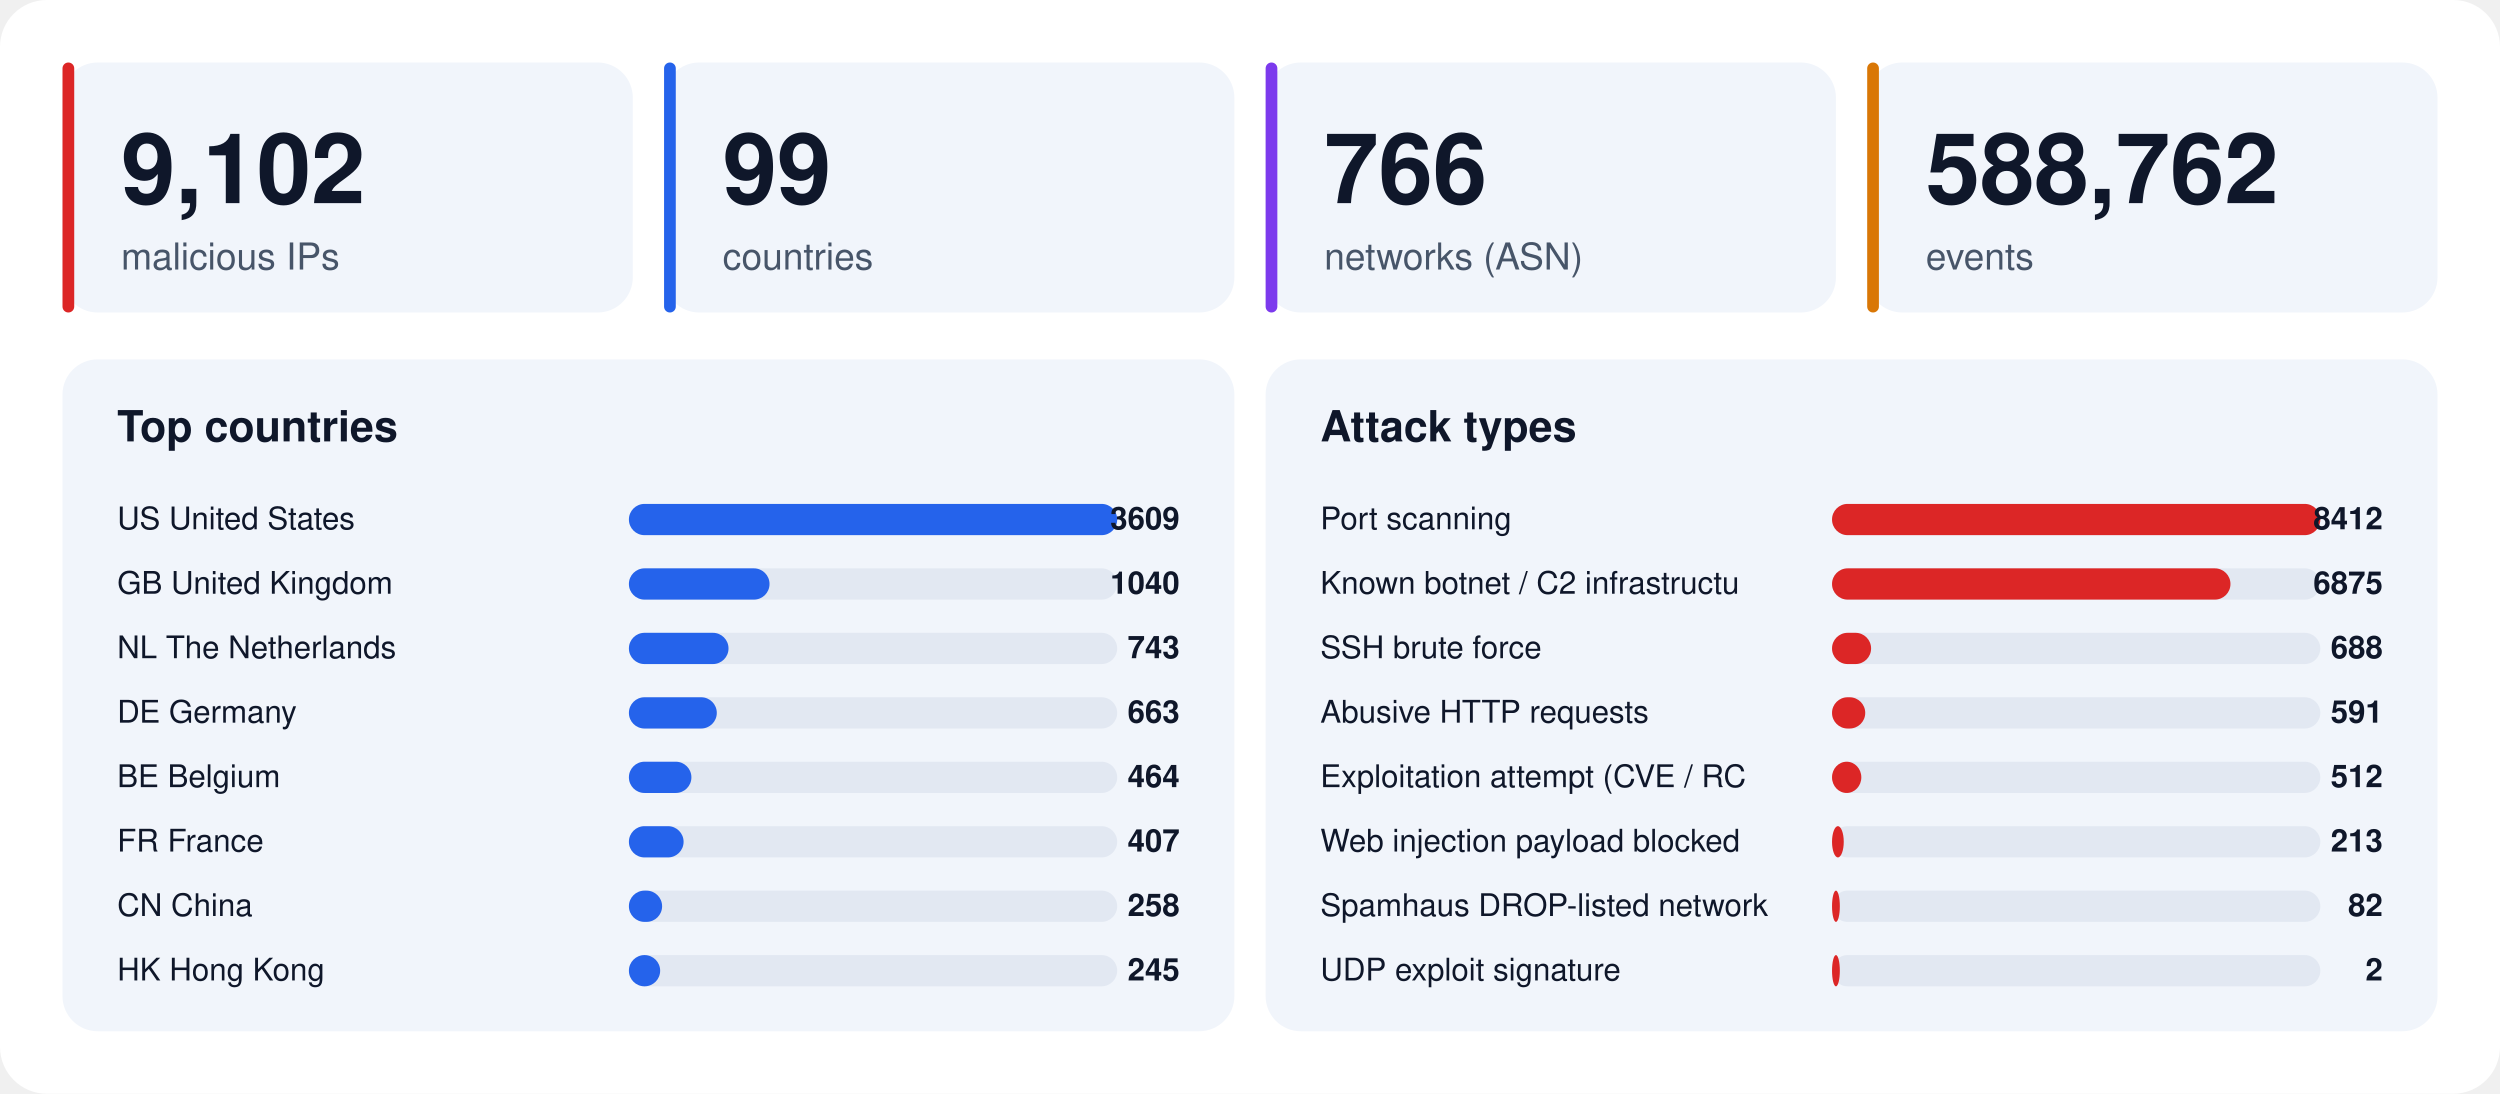
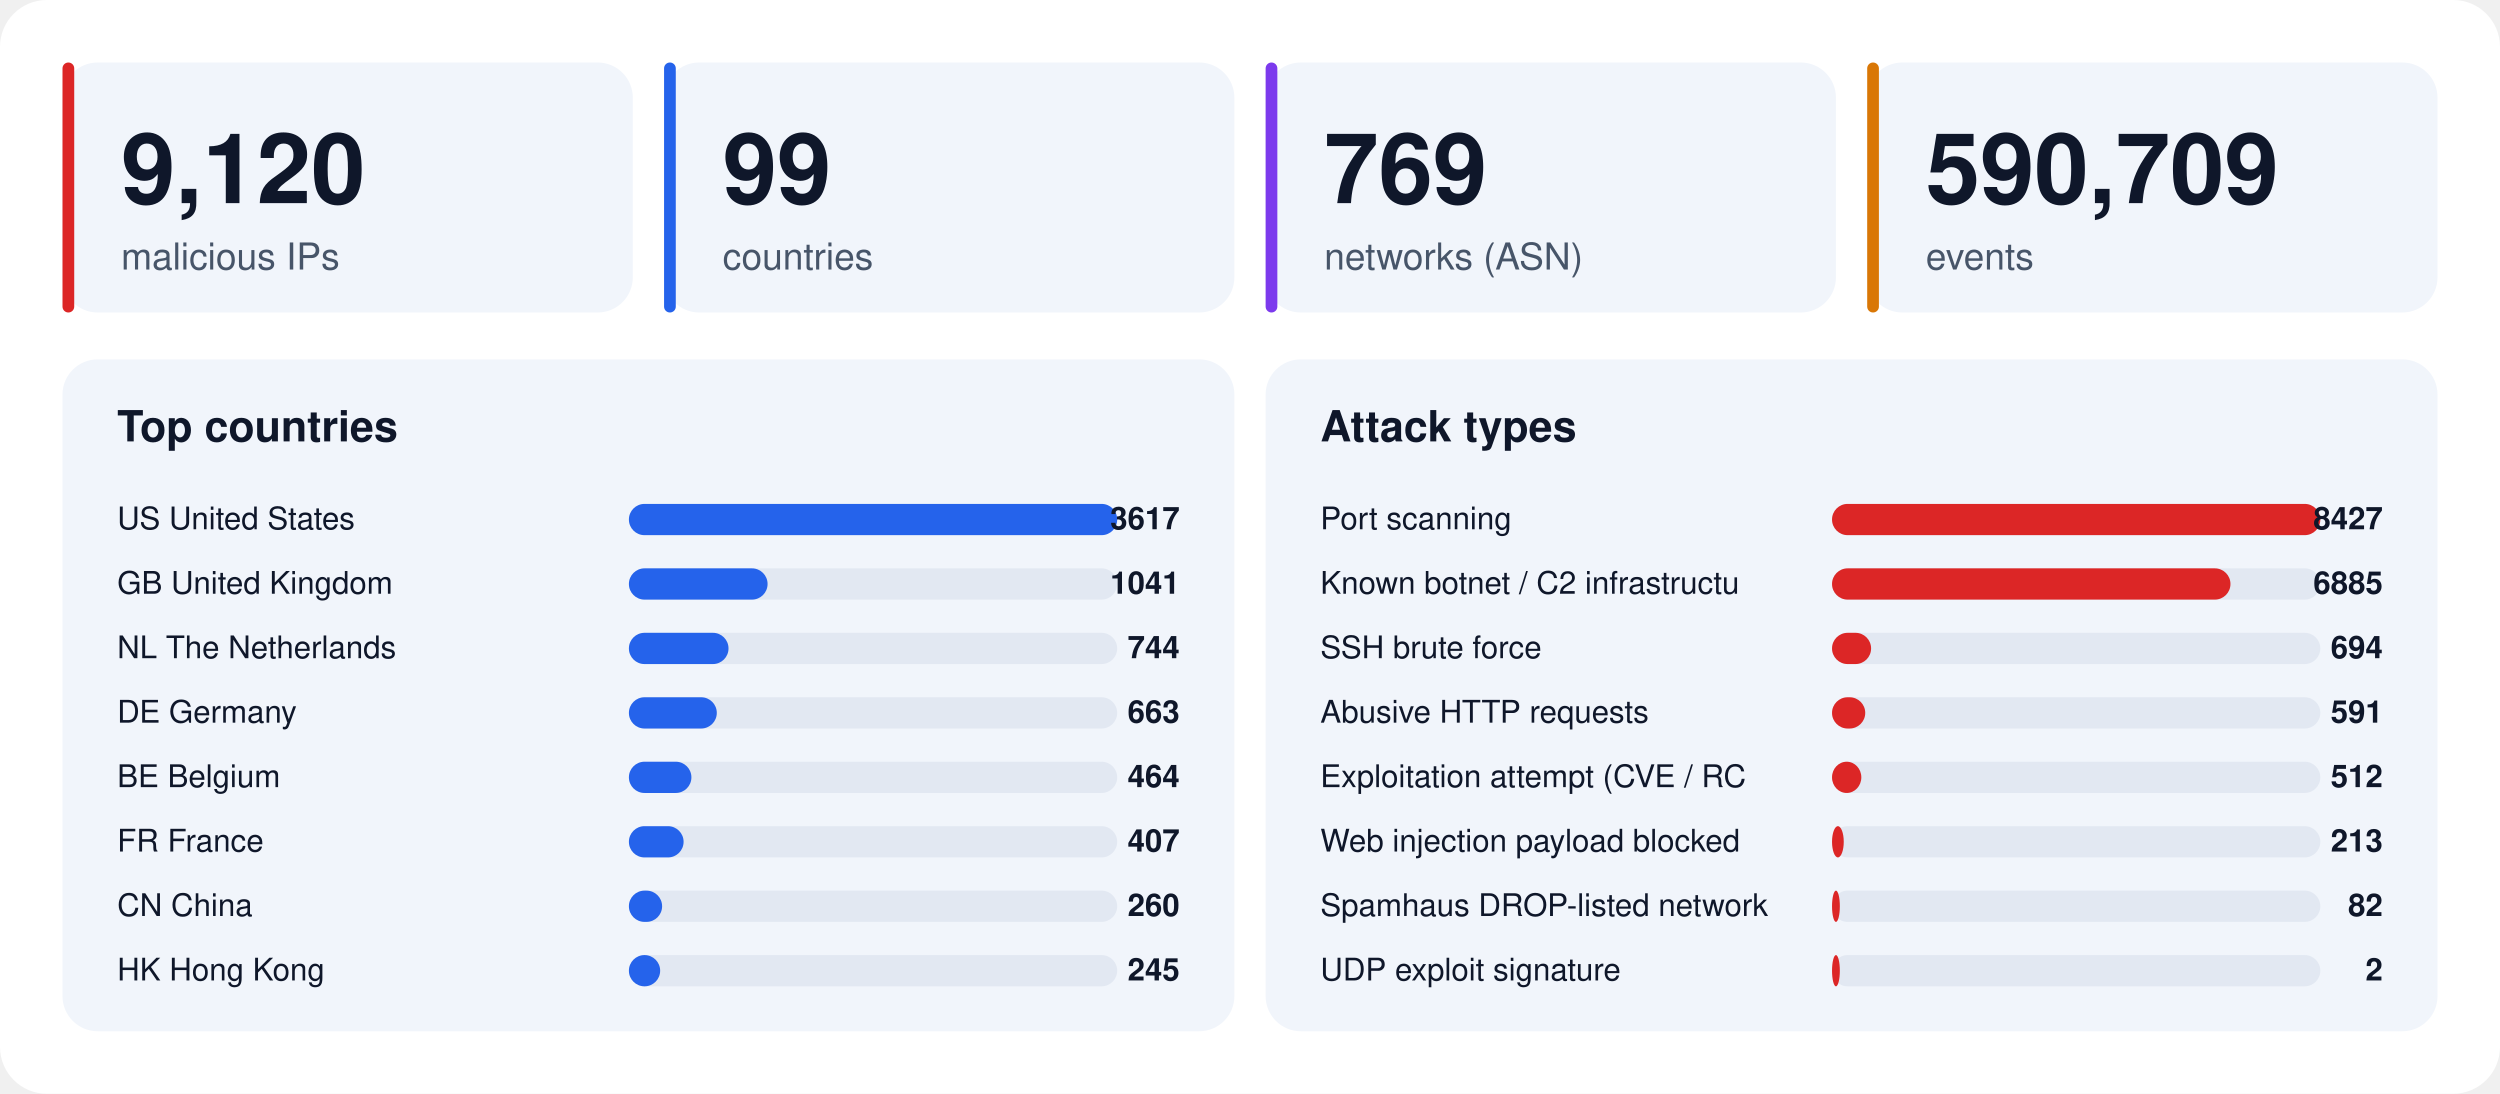
<svg xmlns="http://www.w3.org/2000/svg" width="1280" height="560" viewBox="0 0 1280 560" font-family="-apple-system,BlinkMacSystemFont,'Segoe UI',Helvetica,Arial,sans-serif">
  <rect width="1280" height="560" rx="24" fill="#ffffff" />
  <rect x="32" y="32" width="292" height="128" rx="18" fill="#f1f5fb" />
  <rect x="32" y="32" width="6" height="128" rx="3" fill="#dc2626" />
-   <text x="62" y="104" font-size="50" font-weight="800" fill="#0f172a">9,102</text>
+   <text x="62" y="104" font-size="50" font-weight="800" fill="#0f172a">9,120</text>
  <text x="62" y="138" font-size="19" fill="#475569">malicious IPs</text>
  <rect x="340" y="32" width="292" height="128" rx="18" fill="#f1f5fb" />
  <rect x="340" y="32" width="6" height="128" rx="3" fill="#2563eb" />
  <text x="370" y="104" font-size="50" font-weight="800" fill="#0f172a">99</text>
  <text x="370" y="138" font-size="19" fill="#475569">countries</text>
  <rect x="648" y="32" width="292" height="128" rx="18" fill="#f1f5fb" />
  <rect x="648" y="32" width="6" height="128" rx="3" fill="#7c3aed" />
-   <text x="678" y="104" font-size="50" font-weight="800" fill="#0f172a">766</text>
+   <text x="678" y="104" font-size="50" font-weight="800" fill="#0f172a">769</text>
  <text x="678" y="138" font-size="19" fill="#475569">networks (ASN)</text>
  <rect x="956" y="32" width="292" height="128" rx="18" fill="#f1f5fb" />
  <rect x="956" y="32" width="6" height="128" rx="3" fill="#d97706" />
-   <text x="986" y="104" font-size="50" font-weight="800" fill="#0f172a">588,762</text>
+   <text x="986" y="104" font-size="50" font-weight="800" fill="#0f172a">590,709</text>
  <text x="986" y="138" font-size="19" fill="#475569">events</text>
  <rect x="32" y="184" width="600" height="344" rx="18" fill="#f1f5fb" />
  <text x="60" y="226" font-size="22" font-weight="700" fill="#0f172a">Top countries</text>
  <text x="60" y="271" font-size="16" fill="#0f172a">US  United States</text>
  <rect x="322" y="258" width="250" height="16" rx="8" fill="#e2e8f2" />
  <rect x="322" y="258" width="250" height="16" rx="8" fill="#2563eb" />
-   <text x="604" y="271" font-size="16" font-weight="700" text-anchor="end" fill="#0f172a">3609</text>
+   <text x="604" y="271" font-size="16" font-weight="700" text-anchor="end" fill="#0f172a">3617</text>
  <text x="60" y="304" font-size="16" fill="#0f172a">GB  United Kingdom</text>
  <rect x="322" y="291" width="250" height="16" rx="8" fill="#e2e8f2" />
-   <rect x="322" y="291" width="72" height="16" rx="8" fill="#2563eb" />
-   <text x="604" y="304" font-size="16" font-weight="700" text-anchor="end" fill="#0f172a">1040</text>
+   <rect x="322" y="291" width="71" height="16" rx="8" fill="#2563eb" />
+   <text x="604" y="304" font-size="16" font-weight="700" text-anchor="end" fill="#0f172a">1041</text>
  <text x="60" y="337" font-size="16" fill="#0f172a">NL  The Netherlands</text>
  <rect x="322" y="324" width="250" height="16" rx="8" fill="#e2e8f2" />
  <rect x="322" y="324" width="51" height="16" rx="8" fill="#2563eb" />
-   <text x="604" y="337" font-size="16" font-weight="700" text-anchor="end" fill="#0f172a">743</text>
+   <text x="604" y="337" font-size="16" font-weight="700" text-anchor="end" fill="#0f172a">744</text>
  <text x="60" y="370" font-size="16" fill="#0f172a">DE  Germany</text>
  <rect x="322" y="357" width="250" height="16" rx="8" fill="#e2e8f2" />
  <rect x="322" y="357" width="45" height="16" rx="8" fill="#2563eb" />
  <text x="604" y="370" font-size="16" font-weight="700" text-anchor="end" fill="#0f172a">663</text>
  <text x="60" y="403" font-size="16" fill="#0f172a">BE  Belgium</text>
  <rect x="322" y="390" width="250" height="16" rx="8" fill="#e2e8f2" />
  <rect x="322" y="390" width="32" height="16" rx="8" fill="#2563eb" />
  <text x="604" y="403" font-size="16" font-weight="700" text-anchor="end" fill="#0f172a">464</text>
  <text x="60" y="436" font-size="16" fill="#0f172a">FR  France</text>
  <rect x="322" y="423" width="250" height="16" rx="8" fill="#e2e8f2" />
  <rect x="322" y="423" width="28" height="16" rx="8" fill="#2563eb" />
  <text x="604" y="436" font-size="16" font-weight="700" text-anchor="end" fill="#0f172a">407</text>
  <text x="60" y="469" font-size="16" fill="#0f172a">CN  China</text>
  <rect x="322" y="456" width="250" height="16" rx="8" fill="#e2e8f2" />
  <rect x="322" y="456" width="17" height="16" rx="8" fill="#2563eb" />
-   <text x="604" y="469" font-size="16" font-weight="700" text-anchor="end" fill="#0f172a">258</text>
+   <text x="604" y="469" font-size="16" font-weight="700" text-anchor="end" fill="#0f172a">260</text>
  <text x="60" y="502" font-size="16" fill="#0f172a">HK  Hong Kong</text>
  <rect x="322" y="489" width="250" height="16" rx="8" fill="#e2e8f2" />
  <rect x="322" y="489" width="16" height="16" rx="8" fill="#2563eb" />
  <text x="604" y="502" font-size="16" font-weight="700" text-anchor="end" fill="#0f172a">245</text>
  <rect x="648" y="184" width="600" height="344" rx="18" fill="#f1f5fb" />
  <text x="676" y="226" font-size="22" font-weight="700" fill="#0f172a">Attack types</text>
  <text x="676" y="271" font-size="16" fill="#0f172a">Port scanning</text>
  <rect x="938" y="258" width="250" height="16" rx="8" fill="#e2e8f2" />
  <rect x="938" y="258" width="250" height="16" rx="8" fill="#dc2626" />
-   <text x="1220" y="271" font-size="16" font-weight="700" text-anchor="end" fill="#0f172a">8412</text>
+   <text x="1220" y="271" font-size="16" font-weight="700" text-anchor="end" fill="#0f172a">8427</text>
  <text x="676" y="304" font-size="16" fill="#0f172a">Known botnet / C2 infrastructu</text>
  <rect x="938" y="291" width="250" height="16" rx="8" fill="#e2e8f2" />
  <rect x="938" y="291" width="204" height="16" rx="8" fill="#dc2626" />
-   <text x="1220" y="304" font-size="16" font-weight="700" text-anchor="end" fill="#0f172a">6875</text>
+   <text x="1220" y="304" font-size="16" font-weight="700" text-anchor="end" fill="#0f172a">6885</text>
  <text x="676" y="337" font-size="16" fill="#0f172a">SSH brute force</text>
  <rect x="938" y="324" width="250" height="16" rx="8" fill="#e2e8f2" />
  <rect x="938" y="324" width="20" height="16" rx="8" fill="#dc2626" />
-   <text x="1220" y="337" font-size="16" font-weight="700" text-anchor="end" fill="#0f172a">688</text>
+   <text x="1220" y="337" font-size="16" font-weight="700" text-anchor="end" fill="#0f172a">694</text>
  <text x="676" y="370" font-size="16" fill="#0f172a">Abusive HTTP requests</text>
  <rect x="938" y="357" width="250" height="16" rx="8" fill="#e2e8f2" />
  <rect x="938" y="357" width="17" height="16" rx="8" fill="#dc2626" />
  <text x="1220" y="370" font-size="16" font-weight="700" text-anchor="end" fill="#0f172a">591</text>
  <text x="676" y="403" font-size="16" fill="#0f172a">Exploitation attempt (CVE / RC</text>
  <rect x="938" y="390" width="250" height="16" rx="8" fill="#e2e8f2" />
  <rect x="938" y="390" width="15" height="16" rx="8" fill="#dc2626" />
  <text x="1220" y="403" font-size="16" font-weight="700" text-anchor="end" fill="#0f172a">512</text>
  <text x="676" y="436" font-size="16" fill="#0f172a">Web injection payload blocked </text>
  <rect x="938" y="423" width="250" height="16" rx="8" fill="#e2e8f2" />
  <rect x="938" y="423" width="6" height="16" rx="8" fill="#dc2626" />
  <text x="1220" y="436" font-size="16" font-weight="700" text-anchor="end" fill="#0f172a">213</text>
  <text x="676" y="469" font-size="16" fill="#0f172a">Spamhaus DROP-listed network</text>
  <rect x="938" y="456" width="250" height="16" rx="8" fill="#e2e8f2" />
  <rect x="938" y="456" width="4" height="16" rx="8" fill="#dc2626" />
  <text x="1220" y="469" font-size="16" font-weight="700" text-anchor="end" fill="#0f172a">82</text>
  <text x="676" y="502" font-size="16" fill="#0f172a">UDP exploit signature</text>
  <rect x="938" y="489" width="250" height="16" rx="8" fill="#e2e8f2" />
  <rect x="938" y="489" width="4" height="16" rx="8" fill="#dc2626" />
  <text x="1220" y="502" font-size="16" font-weight="700" text-anchor="end" fill="#0f172a">2</text>
</svg>
